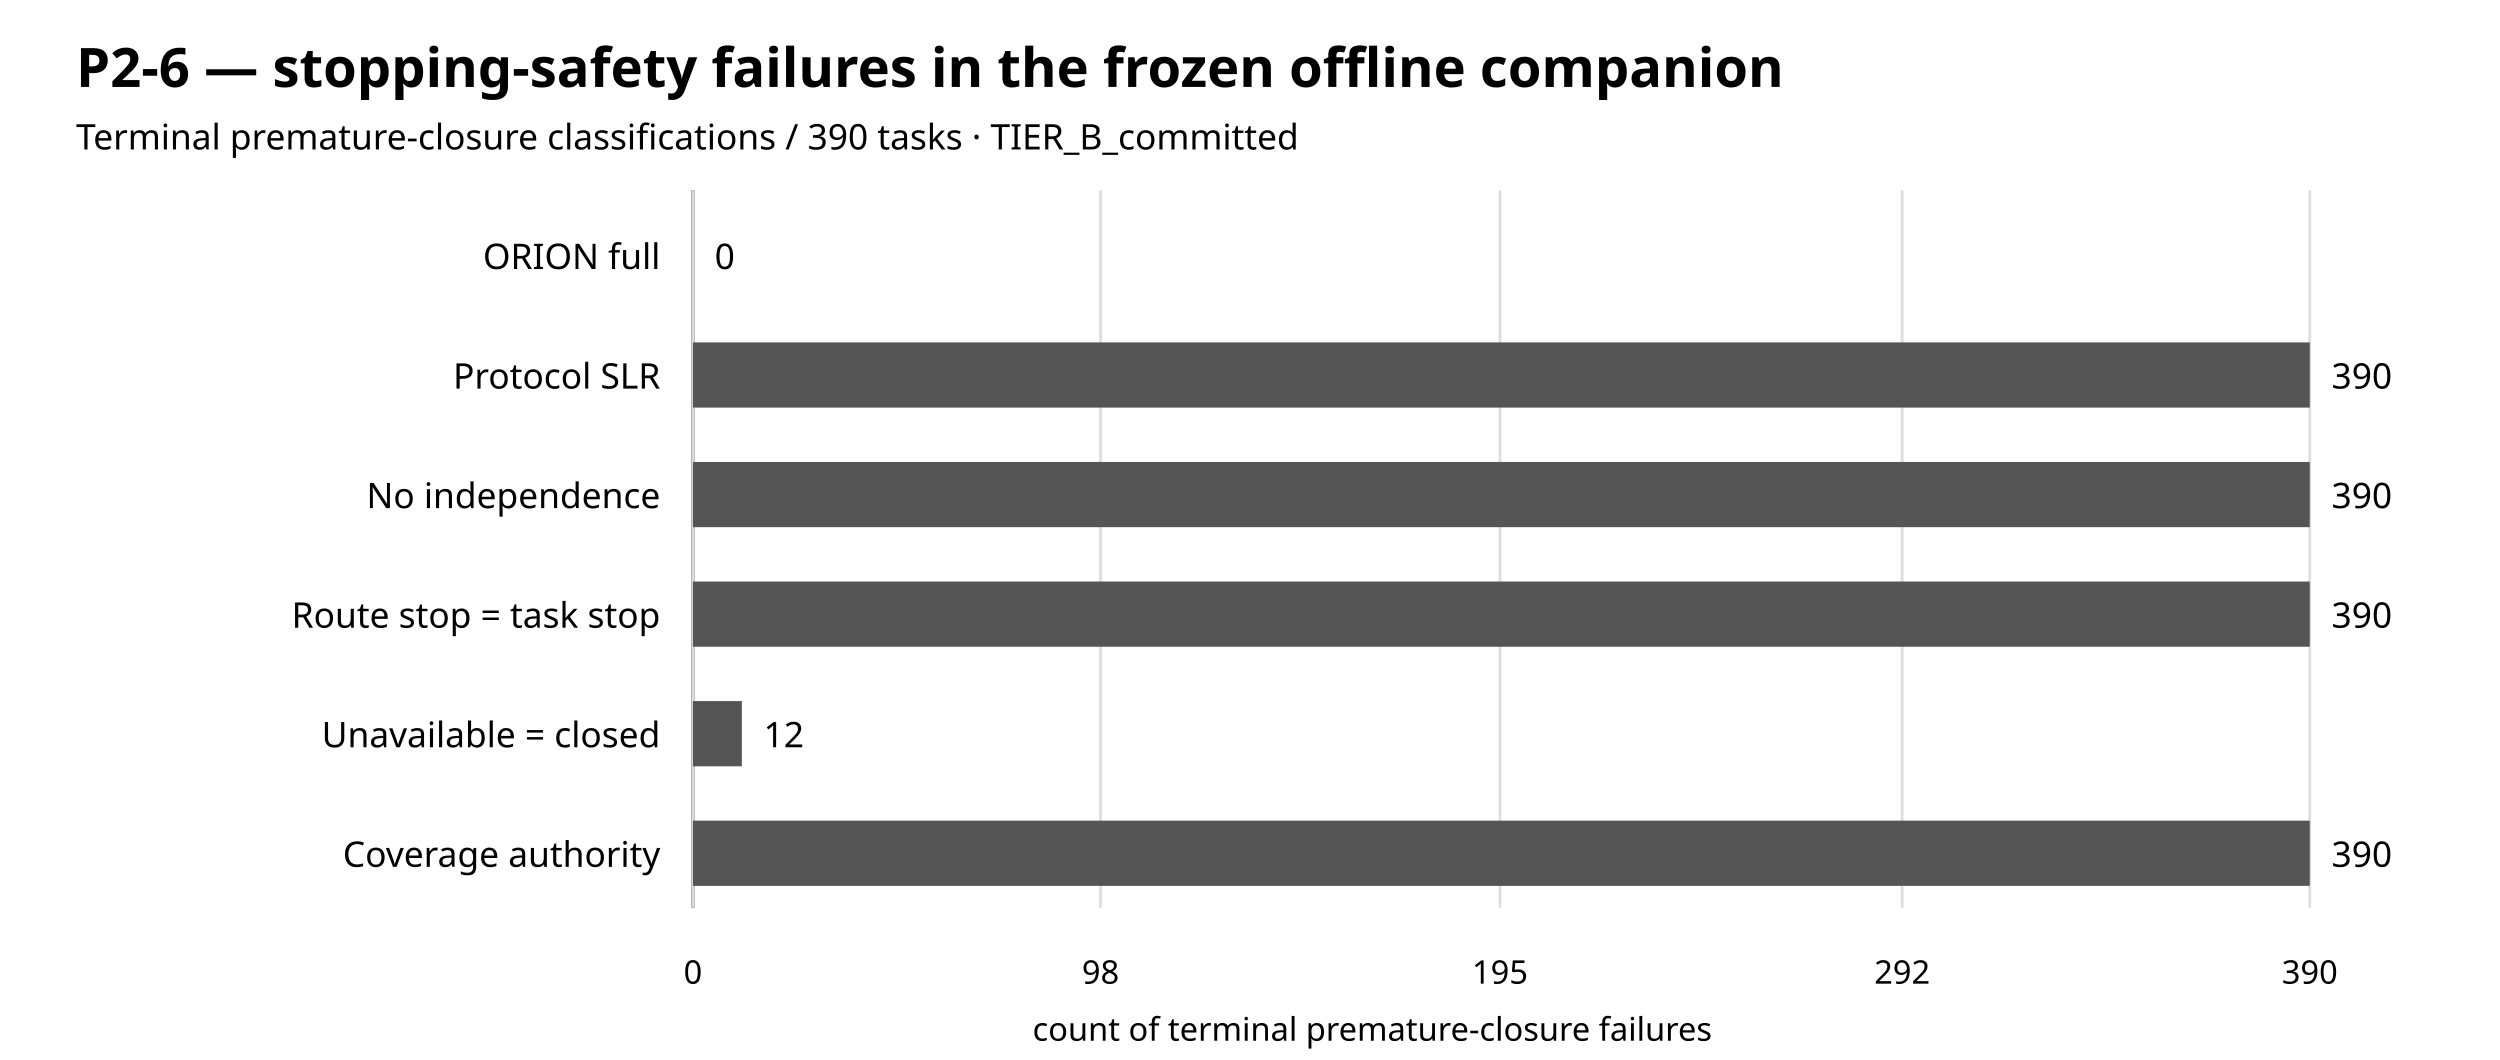
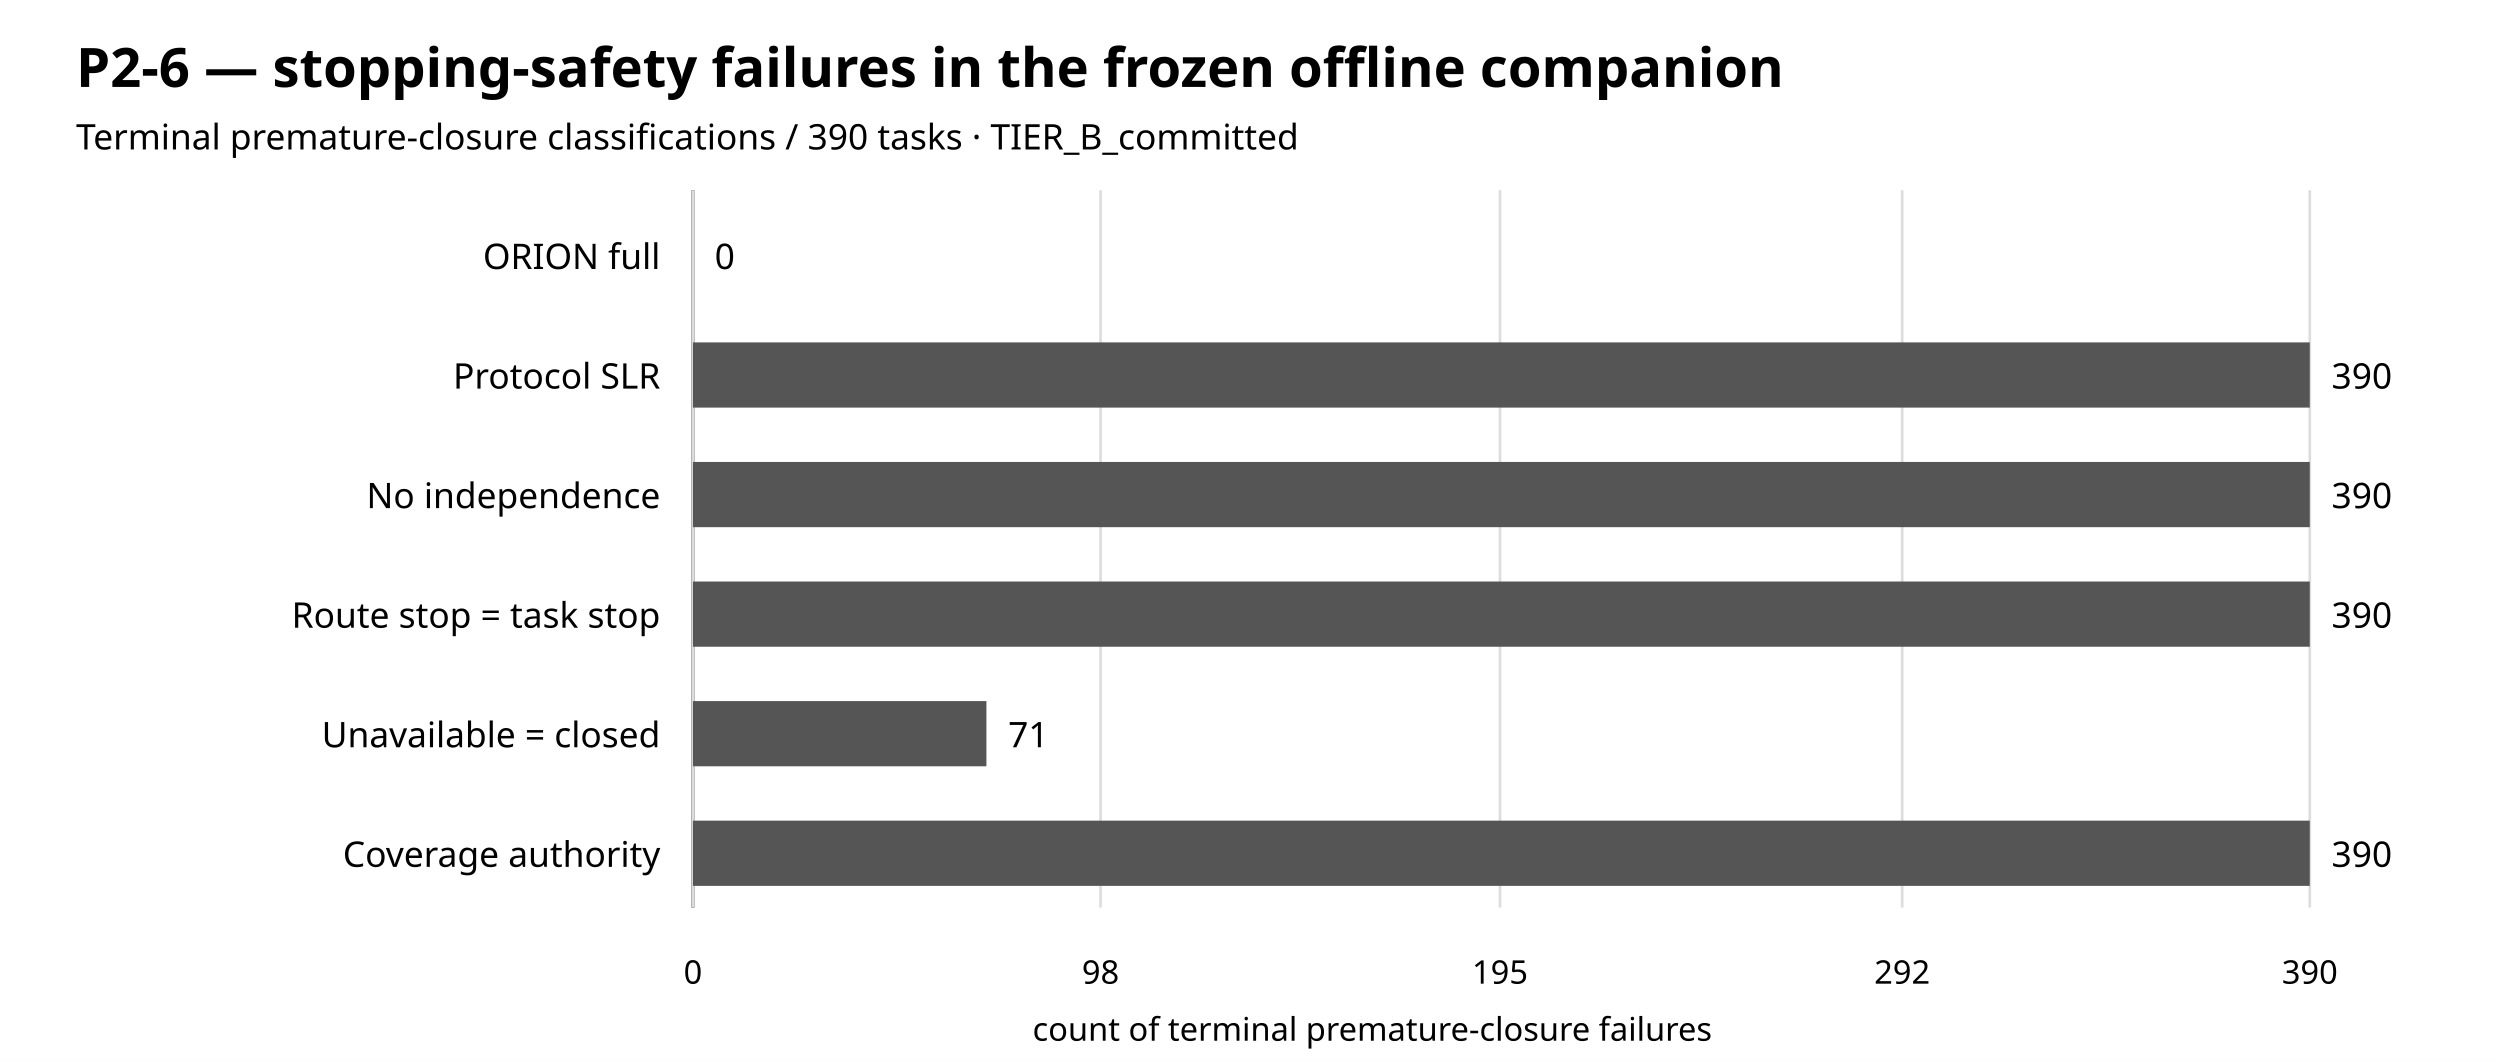
<svg xmlns="http://www.w3.org/2000/svg" width="920" height="390" viewBox="0 0 920 390">
  <rect width="100%" height="100%" fill="white" />
  <text x="28" y="32" font-family="sans-serif" font-size="20" font-weight="700">P2-6 — stopping-safety failures in the frozen offline companion</text>
  <text x="28" y="55" font-family="sans-serif" font-size="13">Terminal premature-closure classifications / 390 tasks · TIER_B_committed</text>
  <line x1="255" y1="70" x2="255" y2="334" stroke="black" />
  <line x1="255" y1="70" x2="255" y2="334" stroke="#dddddd" />
  <text x="255" y="362" text-anchor="middle" font-family="sans-serif" font-size="12">0</text>
  <line x1="405" y1="70" x2="405" y2="334" stroke="#dddddd" />
  <text x="405" y="362" text-anchor="middle" font-family="sans-serif" font-size="12">98</text>
  <line x1="552" y1="70" x2="552" y2="334" stroke="#dddddd" />
  <text x="552" y="362" text-anchor="middle" font-family="sans-serif" font-size="12">195</text>
  <line x1="700" y1="70" x2="700" y2="334" stroke="#dddddd" />
  <text x="700" y="362" text-anchor="middle" font-family="sans-serif" font-size="12">292</text>
  <line x1="850" y1="70" x2="850" y2="334" stroke="#dddddd" />
  <text x="850" y="362" text-anchor="middle" font-family="sans-serif" font-size="12">390</text>
  <text x="243" y="99" text-anchor="end" font-family="sans-serif" font-size="13">ORION full</text>
  <rect x="255" y="82" width="0" height="24" fill="#555555" />
  <text x="263" y="99" font-family="sans-serif" font-size="13">0</text>
  <text x="243" y="143" text-anchor="end" font-family="sans-serif" font-size="13">Protocol SLR</text>
  <rect x="255" y="126" width="595" height="24" fill="#555555" />
  <text x="858" y="143" font-family="sans-serif" font-size="13">390</text>
  <text x="243" y="187" text-anchor="end" font-family="sans-serif" font-size="13">No independence</text>
  <rect x="255" y="170" width="595" height="24" fill="#555555" />
  <text x="858" y="187" font-family="sans-serif" font-size="13">390</text>
  <text x="243" y="231" text-anchor="end" font-family="sans-serif" font-size="13">Route stop = task stop</text>
  <rect x="255" y="214" width="595" height="24" fill="#555555" />
  <text x="858" y="231" font-family="sans-serif" font-size="13">390</text>
  <text x="243" y="275" text-anchor="end" font-family="sans-serif" font-size="13">Unavailable = closed</text>
-   <rect x="255" y="258" width="18" height="24" fill="#555555" />
-   <text x="281" y="275" font-family="sans-serif" font-size="13">12</text>
+   <rect x="255" y="258" width="108" height="24" fill="#555555" />
+   <text x="371" y="275" font-family="sans-serif" font-size="13">71</text>
  <text x="243" y="319" text-anchor="end" font-family="sans-serif" font-size="13">Coverage authority</text>
  <rect x="255" y="302" width="595" height="24" fill="#555555" />
  <text x="858" y="319" font-family="sans-serif" font-size="13">390</text>
  <text x="505" y="383" text-anchor="middle" font-family="sans-serif" font-size="12">count of terminal premature-closure failures</text>
</svg>
